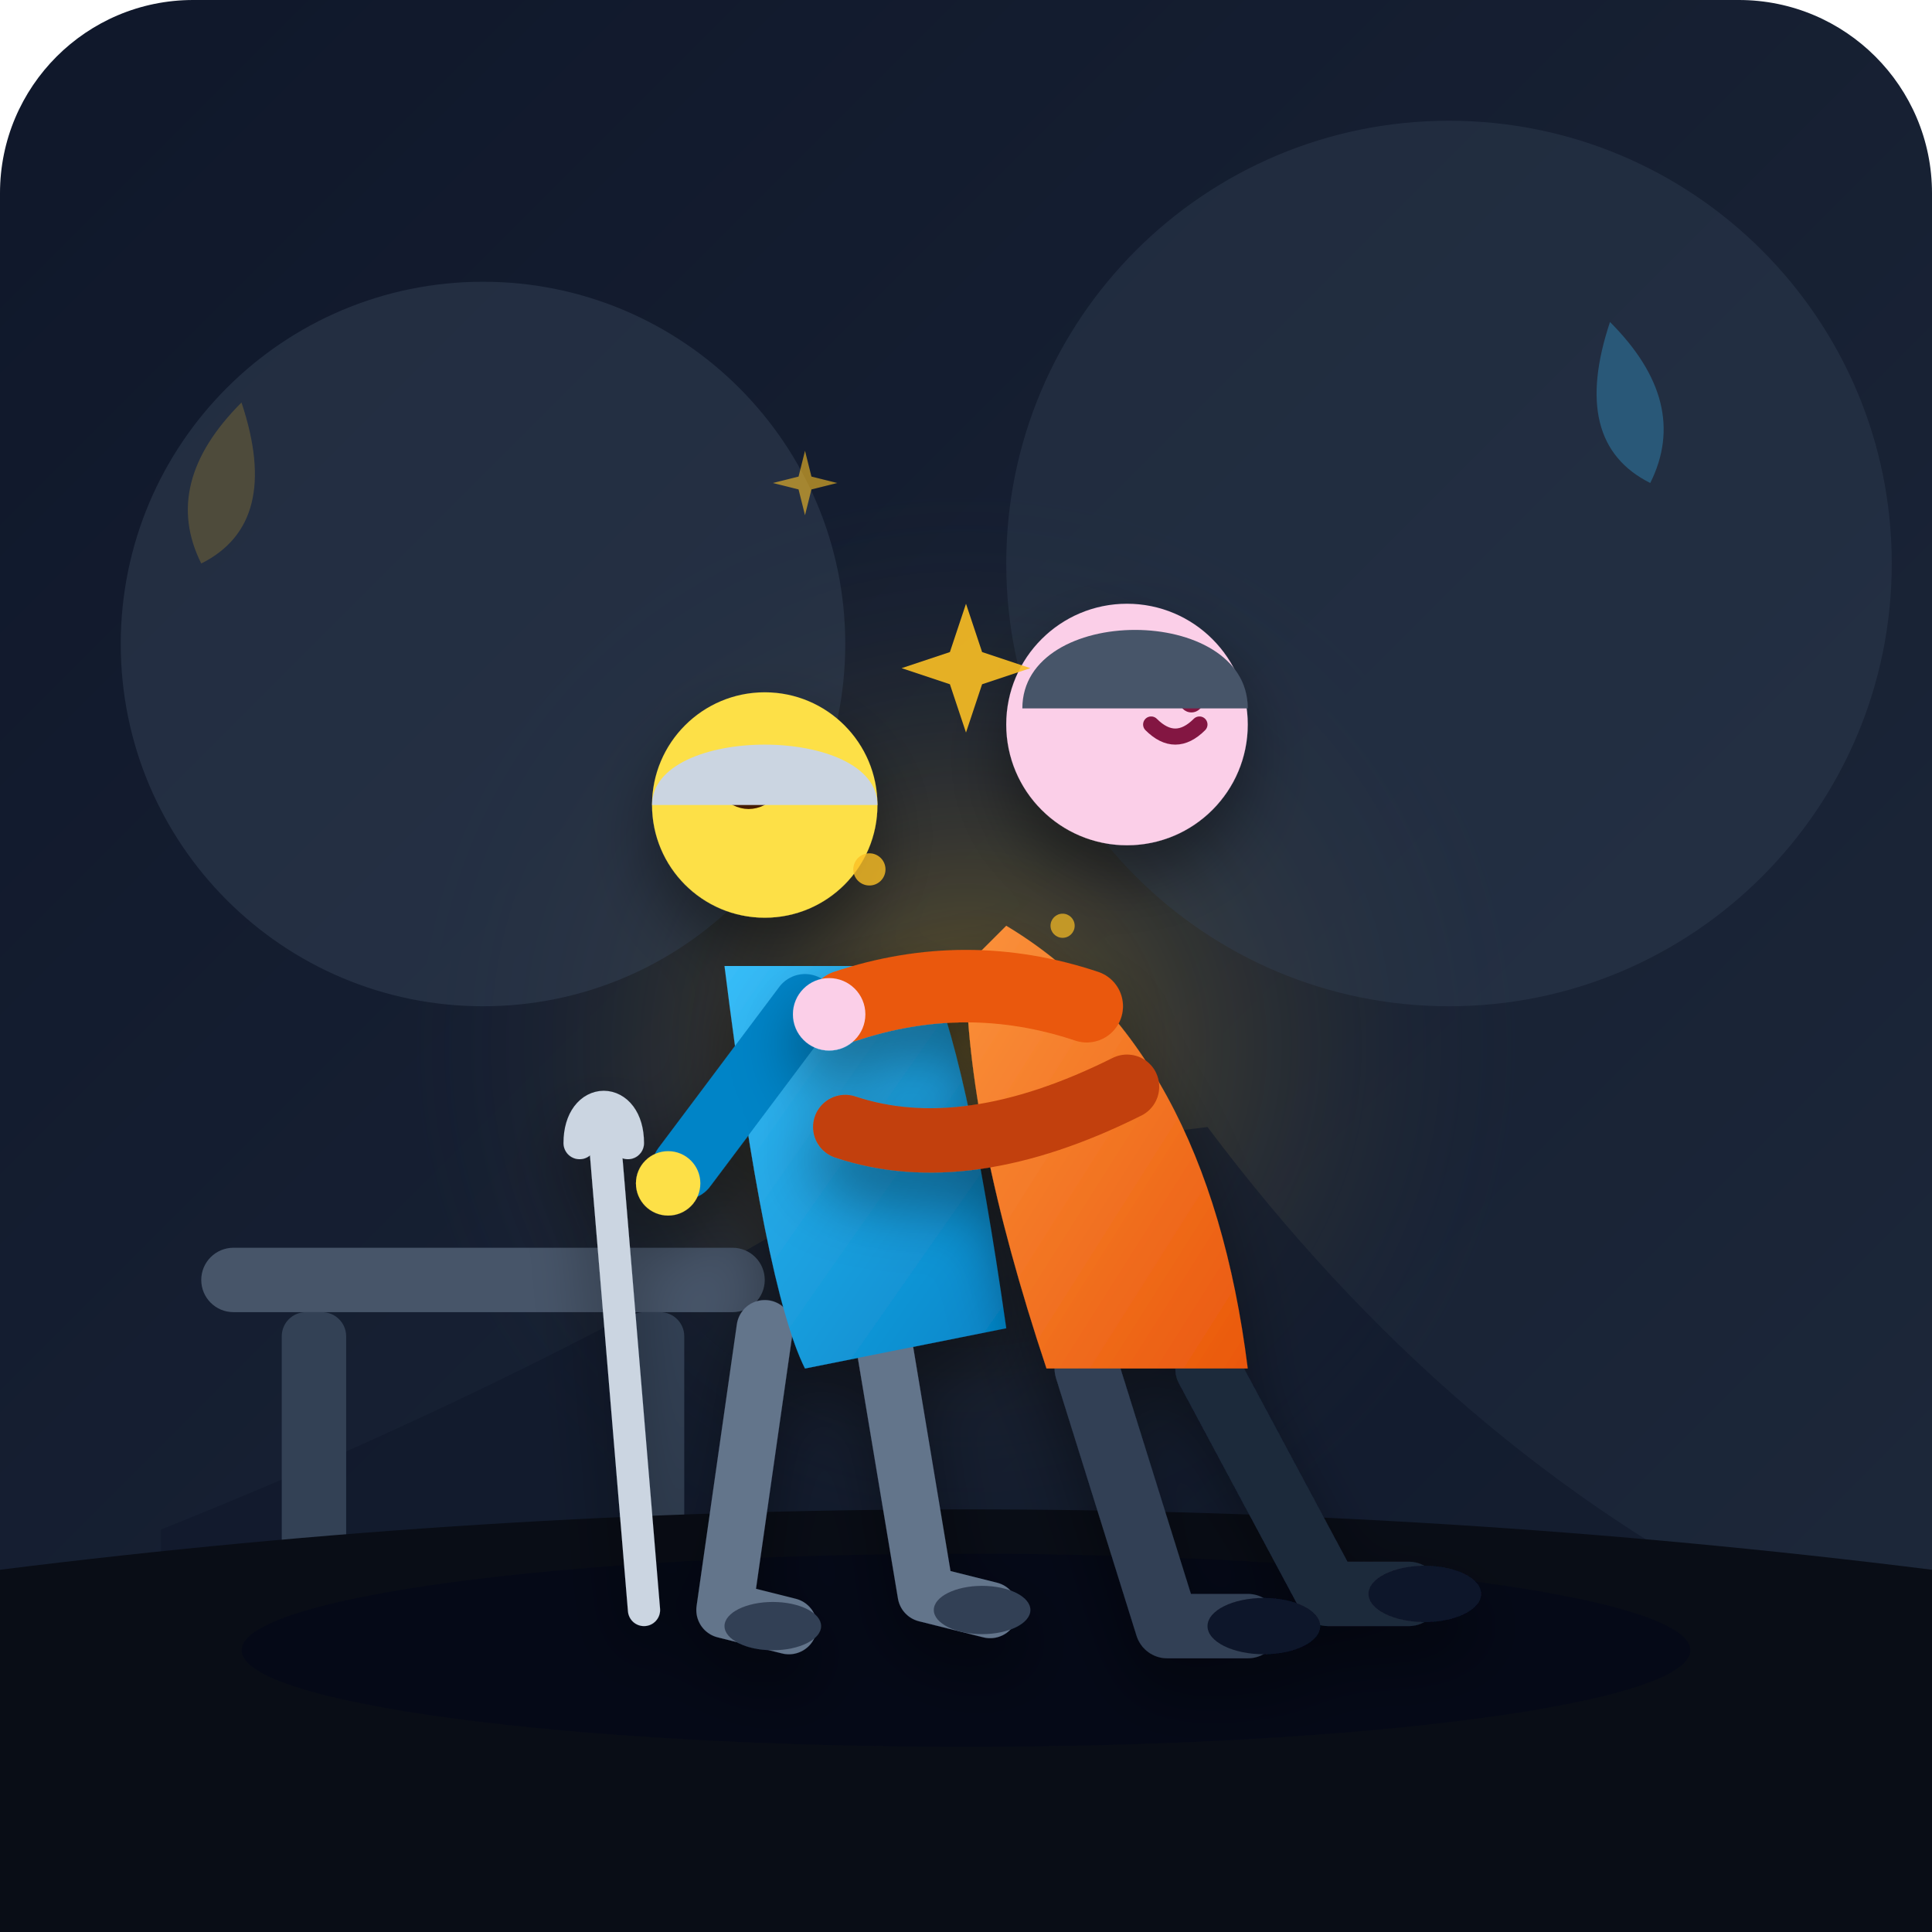
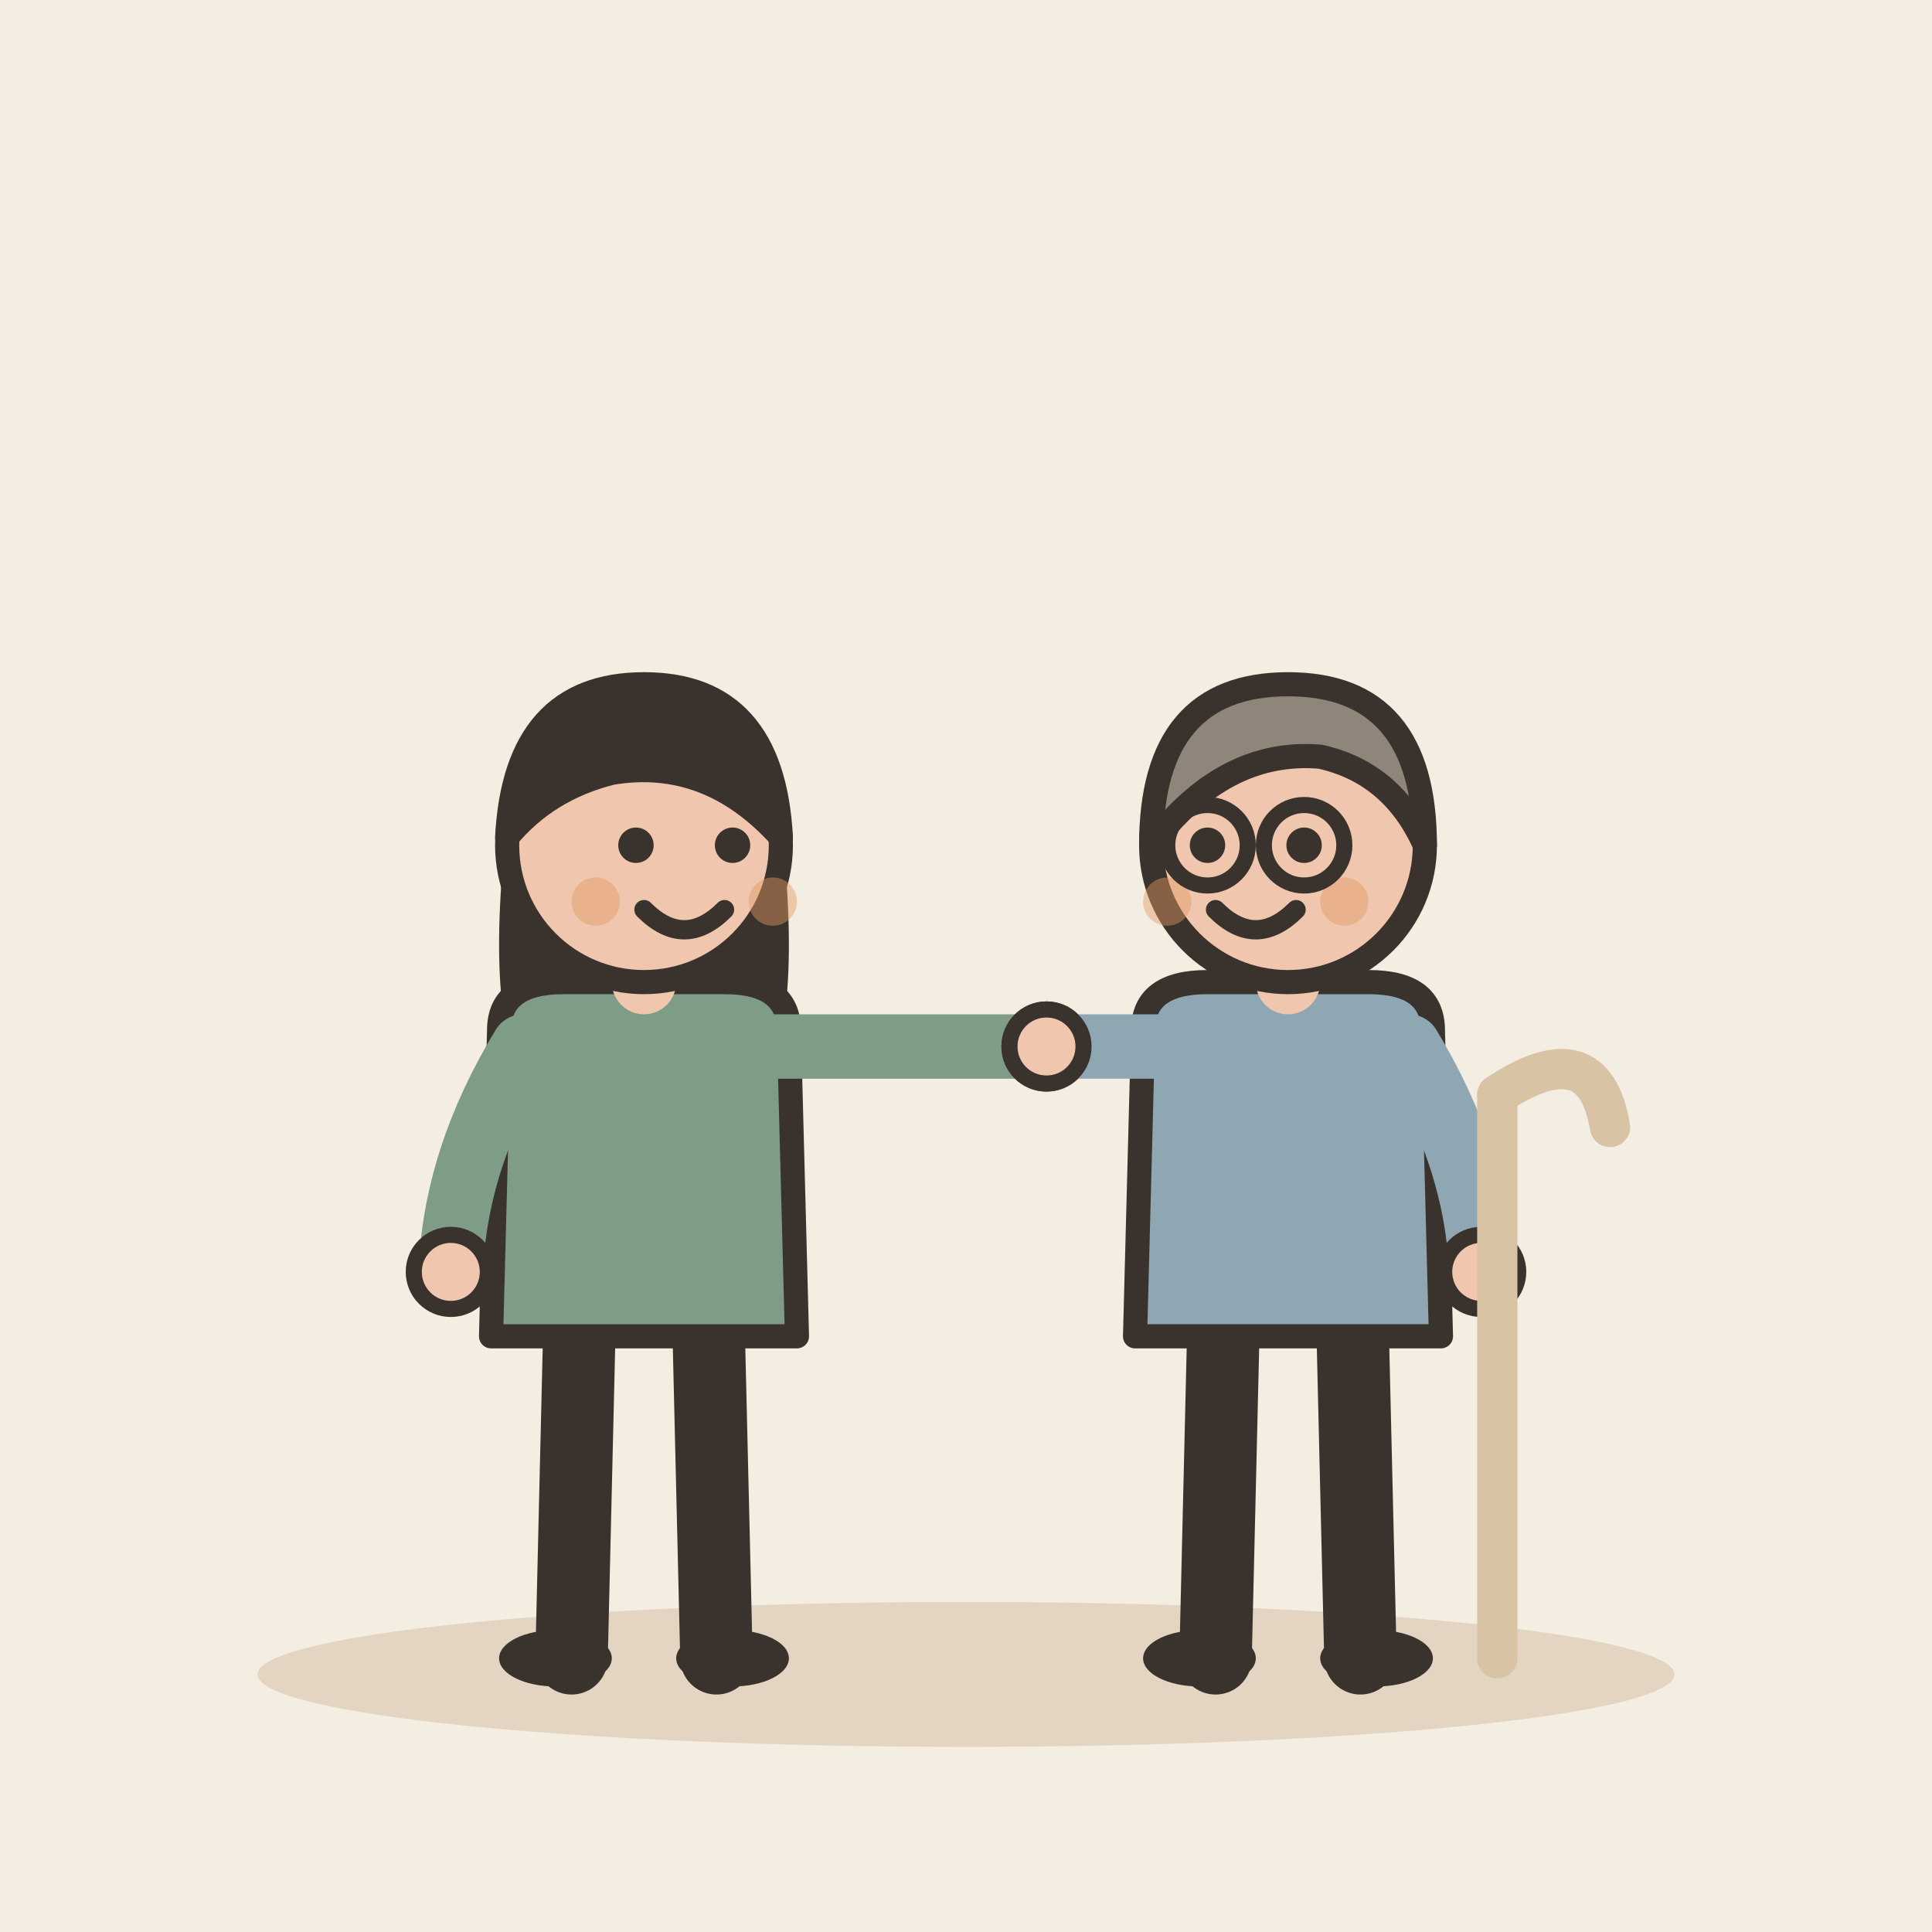
- <svg xmlns="http://www.w3.org/2000/svg" width="240" height="240" viewBox="0 0 240">
-   <defs>
-     <linearGradient id="bgGrad" x1="0%" y1="0%" x2="100%" y2="100%">
-       <stop offset="0%" stop-color="#0f172a" />
-       <stop offset="100%" stop-color="#1e293b" />
-     </linearGradient>
-     <radialGradient id="glowLight" cx="50%" cy="50%" r="50%">
-       <stop offset="0%" stop-color="#fbbf24" stop-opacity="0.35" />
-       <stop offset="100%" stop-color="#1e293b" stop-opacity="0" />
-     </radialGradient>
-     <linearGradient id="elderCoat" x1="0%" y1="0%" x2="100%" y2="100%">
-       <stop offset="0%" stop-color="#38bdf8" />
-       <stop offset="100%" stop-color="#0284c7" />
-     </linearGradient>
-     <linearGradient id="helperJacket" x1="0%" y1="0%" x2="100%" y2="100%">
-       <stop offset="0%" stop-color="#fb923c" />
-       <stop offset="100%" stop-color="#ea580c" />
-     </linearGradient>
-     <filter id="softShadow" x="-20%" y="-20%" width="140%" height="140%">
-       <feDropShadow dx="0" dy="4" stdDeviation="4" flood-color="#000000" flood-opacity="0.4" />
-     </filter>
-   </defs>
-   <rect width="240" height="240" rx="24" fill="url(#bgGrad)" />
-   <circle cx="120" cy="130" r="70" fill="url(#glowLight)" />
-   <circle cx="60" cy="80" r="45" fill="#334155" opacity="0.5" />
-   <circle cx="180" cy="70" r="55" fill="#334155" opacity="0.4" />
-   <path d="M150 140 Q 180 180 220 200 L 220 220 L 20 220 L 20 190 Q 70 170 110 145 Z" fill="#0f172a" opacity="0.6" />
-   <rect x="25" y="155" width="70" height="8" rx="4" fill="#475569" />
-   <rect x="35" y="163" width="8" height="35" rx="3" fill="#334155" />
-   <rect x="77" y="163" width="8" height="35" rx="3" fill="#334155" />
-   <path d="M0 195 Q 120 180 240 195 L 240 240 L 0 240 Z" fill="#090d16" />
-   <ellipse cx="120" cy="205" rx="90" ry="12" fill="#020617" opacity="0.5" />
-   <g id="elderlyPerson" filter="url(#softShadow)">
-     <path d="M95 165 L 90 200 L 98 202" stroke="#64748b" stroke-width="7" stroke-linecap="round" stroke-linejoin="round" fill="none" />
-     <path d="M110 168 L 115 198 L 123 200" stroke="#64748b" stroke-width="7" stroke-linecap="round" stroke-linejoin="round" fill="none" />
-     <ellipse cx="96" cy="202" rx="6" ry="3" fill="#334155" />
-     <ellipse cx="122" cy="200" rx="6" ry="3" fill="#334155" />
-     <path d="M90 120 Q 95 160 100 170 L 125 165 Q 120 130 115 120 Z" fill="url(#elderCoat)" />
-     <path d="M75 140 L 80 200" stroke="#cbd5e1" stroke-width="4" stroke-linecap="round" />
-     <path d="M72 142 C 72 136 78 136 78 142" stroke="#cbd5e1" stroke-width="4" fill="none" stroke-linecap="round" />
-     <circle cx="95" cy="100" r="14" fill="#fde047" />
-     <path d="M90 98 Q 93 101 96 98" stroke="#451a03" stroke-width="2" stroke-linecap="round" fill="none" />
-     <path d="M81 100 C 81 90 109 90 109 100" fill="#cbd5e1" />
-     <path d="M100 125 L 85 145" stroke="#0284c7" stroke-width="8" stroke-linecap="round" />
-     <circle cx="83" cy="147" r="4" fill="#fde047" />
+ <svg xmlns="http://www.w3.org/2000/svg" viewBox="0 0 240 240" data-style="editorial">
+   <rect width="240" height="240" fill="#F4EDE2" />
+   <ellipse cx="120" cy="208" rx="88" ry="9" fill="#E3D5C1" />
+   <g transform="translate(80 206)">
+     <path d="M-8 -42L-9 0" stroke="#3A332D" stroke-width="9" stroke-linecap="round" fill="none" />
+     <path d="M8 -42L9 0" stroke="#3A332D" stroke-width="9" stroke-linecap="round" fill="none" />
+     <ellipse cx="-11" cy="0" rx="7" ry="3.5" fill="#3A332D" />
+     <ellipse cx="11" cy="0" rx="7" ry="3.5" fill="#3A332D" />
+     <path d="M-17 -104Q-20 -78 -14 -70L-6 -78L6 -78L14 -70Q20 -78 17 -104Z" fill="#3A332D" />
+     <path d="M-18 -78Q-18 -84 -10 -84L10 -84Q18 -84 18 -78L19 -40L-19 -40Z" fill="#7E9C86" stroke="#3A332D" stroke-width="3" stroke-linecap="round" stroke-linejoin="round" />
+     <path d="M-15 -76Q-23.5 -62 -24 -48" fill="none" stroke="#7E9C86" stroke-width="8" stroke-linecap="round" stroke-linejoin="round" />
+     <circle cx="-24" cy="-48" r="4.6" fill="#F0C7AE" stroke="#3A332D" stroke-linecap="round" stroke-linejoin="round" stroke-width="2" />
+     <path d="M15 -76Q36.5 -76 50 -76" fill="none" stroke="#7E9C86" stroke-width="8" stroke-linecap="round" stroke-linejoin="round" />
+     <circle cx="50" cy="-76" r="4.6" fill="#F0C7AE" stroke="#3A332D" stroke-linecap="round" stroke-linejoin="round" stroke-width="2" />
+     <path d="M0 -84L0 -88" stroke="#F0C7AE" stroke-width="8" stroke-linecap="round" fill="none" />
+     <circle cx="0" cy="-101" r="17" fill="#F0C7AE" stroke="#3A332D" stroke-width="3" stroke-linecap="round" stroke-linejoin="round" />
+     <path d="M-17 -102Q-16 -121 0 -121Q16 -121 17 -102Q8 -112 -4 -110Q-12 -108 -17 -102Z" fill="#3A332D" stroke="#3A332D" stroke-width="3" stroke-linecap="round" stroke-linejoin="round" />
+     <circle cx="-1" cy="-101" r="2.2" fill="#3A332D" />
+     <circle cx="11" cy="-101" r="2.2" fill="#3A332D" />
+     <path d="M0 -93Q5 -88 10 -93" fill="none" stroke="#3A332D" stroke-width="2.4" stroke-linecap="round" stroke-linejoin="round" />
+     <circle cx="-6" cy="-94" r="3" fill="#E39A62" opacity="0.45" />
+     <circle cx="16" cy="-94" r="3" fill="#E39A62" opacity="0.45" />
  </g>
-   <g id="helperPerson" filter="url(#softShadow)">
-     <path d="M135 170 L 145 202 L 155 202" stroke="#334155" stroke-width="8" stroke-linecap="round" stroke-linejoin="round" fill="none" />
-     <path d="M150 170 L 165 198 L 175 198" stroke="#1e293b" stroke-width="8" stroke-linecap="round" stroke-linejoin="round" fill="none" />
-     <ellipse cx="157" cy="202" rx="7" ry="3.5" fill="#0f172a" />
-     <ellipse cx="177" cy="198" rx="7" ry="3.5" fill="#0f172a" />
-     <path d="M125 115 Q 150 130 155 170 L 130 170 Q 120 140 120 120 Z" fill="url(#helperJacket)" />
-     <circle cx="140" cy="90" r="15" fill="#fbcfe8" />
-     <path d="M143 90 Q 146 93 149 90" stroke="#831843" stroke-width="2" stroke-linecap="round" fill="none" />
-     <circle cx="148" cy="87" r="1.5" fill="#831843" />
-     <path d="M127 88 C 127 75 155 75 155 88 Z" fill="#475569" />
-     <path d="M135 125 Q 120 120 105 125" stroke="#ea580c" stroke-width="9" stroke-linecap="round" fill="none" />
-     <circle cx="103" cy="126" r="4.5" fill="#fbcfe8" />
-     <path d="M140 135 Q 120 145 105 140" stroke="#c2410c" stroke-width="8" stroke-linecap="round" fill="none" />
+   <g transform="translate(160 206)">
+     <path d="M-8 -42L-9 0" stroke="#3A332D" stroke-width="9" stroke-linecap="round" fill="none" />
+     <path d="M8 -42L9 0" stroke="#3A332D" stroke-width="9" stroke-linecap="round" fill="none" />
+     <ellipse cx="-11" cy="0" rx="7" ry="3.5" fill="#3A332D" />
+     <ellipse cx="11" cy="0" rx="7" ry="3.5" fill="#3A332D" />
+     <path d="M-18 -78Q-18 -84 -10 -84L10 -84Q18 -84 18 -78L19 -40L-19 -40Z" fill="#8FA7B3" stroke="#3A332D" stroke-width="3" stroke-linecap="round" stroke-linejoin="round" />
+     <path d="M-15 -76Q-26.5 -76 -30 -76" fill="none" stroke="#8FA7B3" stroke-width="8" stroke-linecap="round" stroke-linejoin="round" />
+     <circle cx="-30" cy="-76" r="4.6" fill="#F0C7AE" stroke="#3A332D" stroke-linecap="round" stroke-linejoin="round" stroke-width="2" />
+     <path d="M15 -76Q23.5 -62 24 -48" fill="none" stroke="#8FA7B3" stroke-width="8" stroke-linecap="round" stroke-linejoin="round" />
+     <circle cx="24" cy="-48" r="4.6" fill="#F0C7AE" stroke="#3A332D" stroke-linecap="round" stroke-linejoin="round" stroke-width="2" />
+     <path d="M0 -84L0 -88" stroke="#F0C7AE" stroke-width="8" stroke-linecap="round" fill="none" />
+     <circle cx="0" cy="-101" r="17" fill="#F0C7AE" stroke="#3A332D" stroke-width="3" stroke-linecap="round" stroke-linejoin="round" />
+     <path d="M-17 -101Q-17 -121 0 -121Q17 -121 17 -101Q13 -110 4 -112Q-8 -113 -17 -101Z" fill="#8F857A" stroke="#3A332D" stroke-width="3" stroke-linecap="round" stroke-linejoin="round" />
+     <circle cx="-10" cy="-101" r="2.2" fill="#3A332D" />
+     <circle cx="2" cy="-101" r="2.2" fill="#3A332D" />
+     <path d="M-9 -93Q-4 -88 1 -93" fill="none" stroke="#3A332D" stroke-width="2.4" stroke-linecap="round" stroke-linejoin="round" />
+     <circle cx="-15" cy="-94" r="3" fill="#E39A62" opacity="0.45" />
+     <circle cx="7" cy="-94" r="3" fill="#E39A62" opacity="0.45" />
+     <circle cx="-10" cy="-101" r="5" fill="none" stroke="#3A332D" stroke-linecap="round" stroke-linejoin="round" stroke-width="2" />
+     <circle cx="2" cy="-101" r="5" fill="none" stroke="#3A332D" stroke-linecap="round" stroke-linejoin="round" stroke-width="2" />
  </g>
-   <path d="M 200 40 Q 210 50 205 60 Q 195 55 200 40 Z" fill="#38bdf8" opacity="0.3" />
-   <path d="M 30 50 Q 20 60 25 70 Q 35 65 30 50 Z" fill="#fbbf24" opacity="0.2" />
-   <g fill="#fbbf24">
-     <path d="M 120 75 L 122 81 L 128 83 L 122 85 L 120 91 L 118 85 L 112 83 L 118 81 Z" opacity="0.9" />
-     <path d="M 95 60 L 96 64 L 100 65 L 96 66 L 95 70 L 94 66 L 90 65 L 94 64 Z" opacity="0.6" transform="scale(0.8) translate(30, 10)" />
-     <circle cx="108" cy="108" r="2" opacity="0.8" />
-     <circle cx="132" cy="115" r="1.5" opacity="0.7" />
+   <g transform="translate(186 206)">
+     <path d="M0 0L0 -70" stroke="#D8C3A5" stroke-width="5" stroke-linecap="round" fill="none" />
+     <path d="M0 -70Q12 -78 14 -66" fill="none" stroke="#D8C3A5" stroke-width="5" stroke-linecap="round" stroke-linejoin="round" />
  </g>
</svg>
